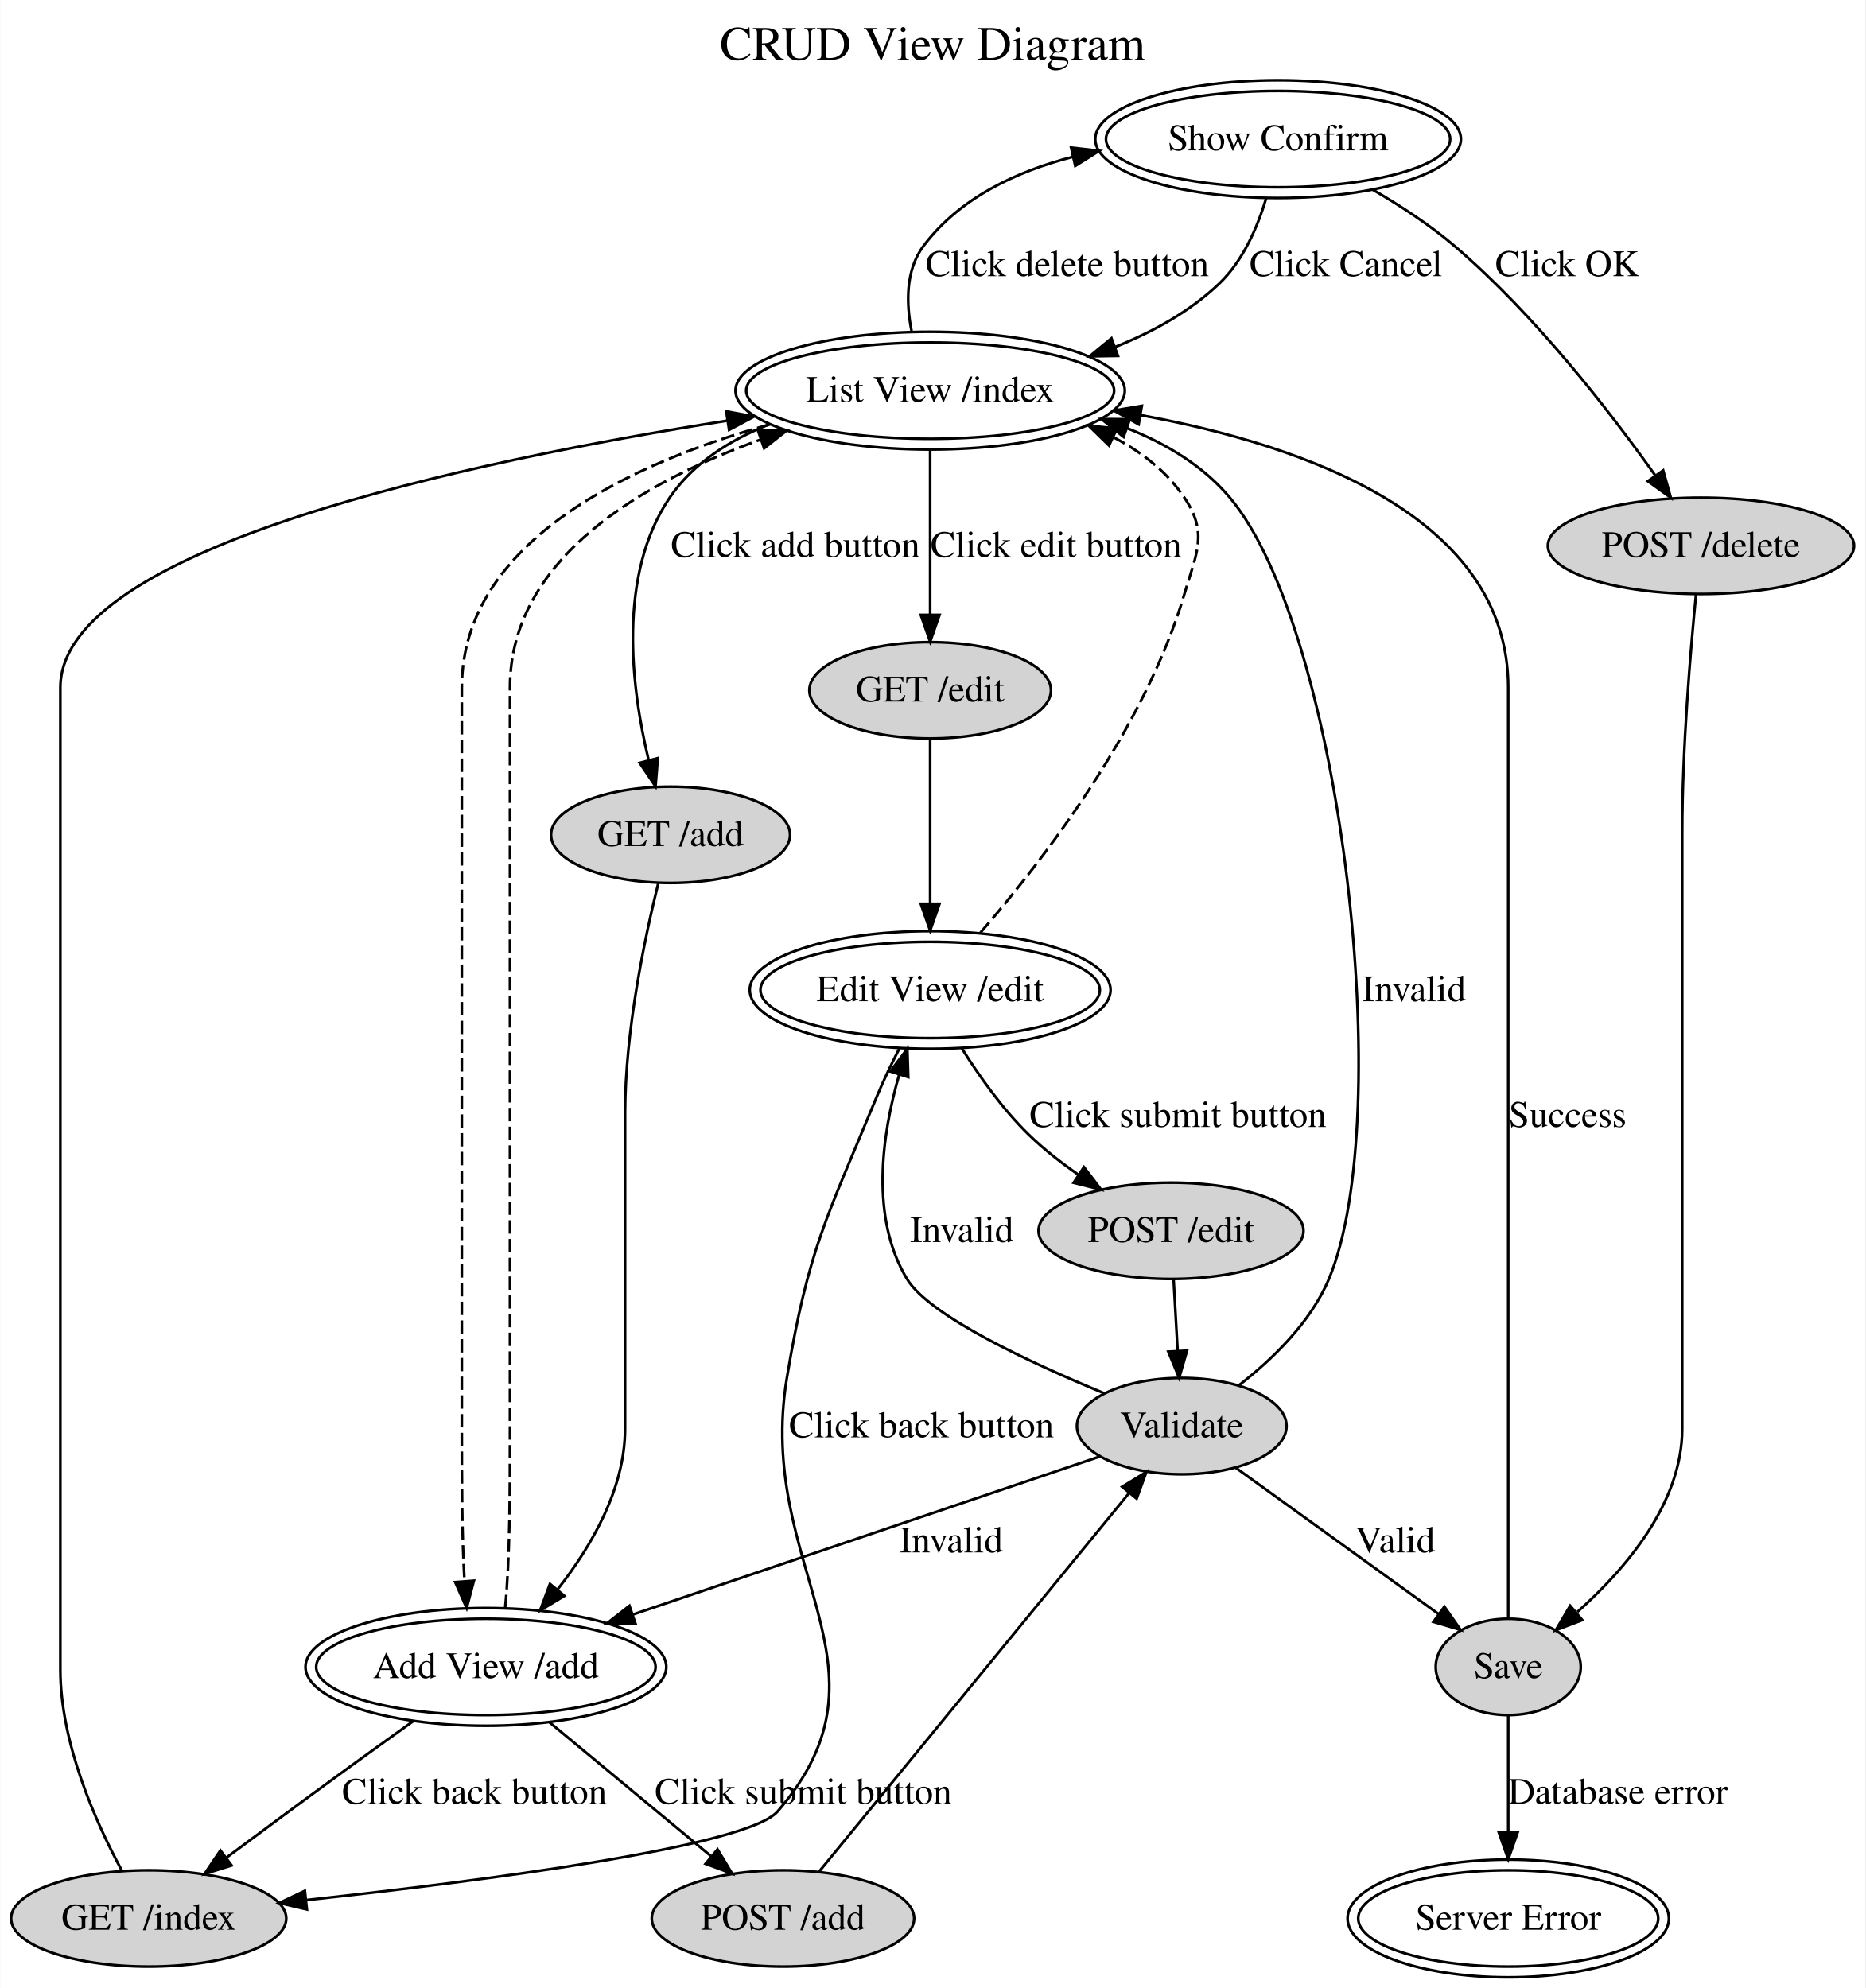
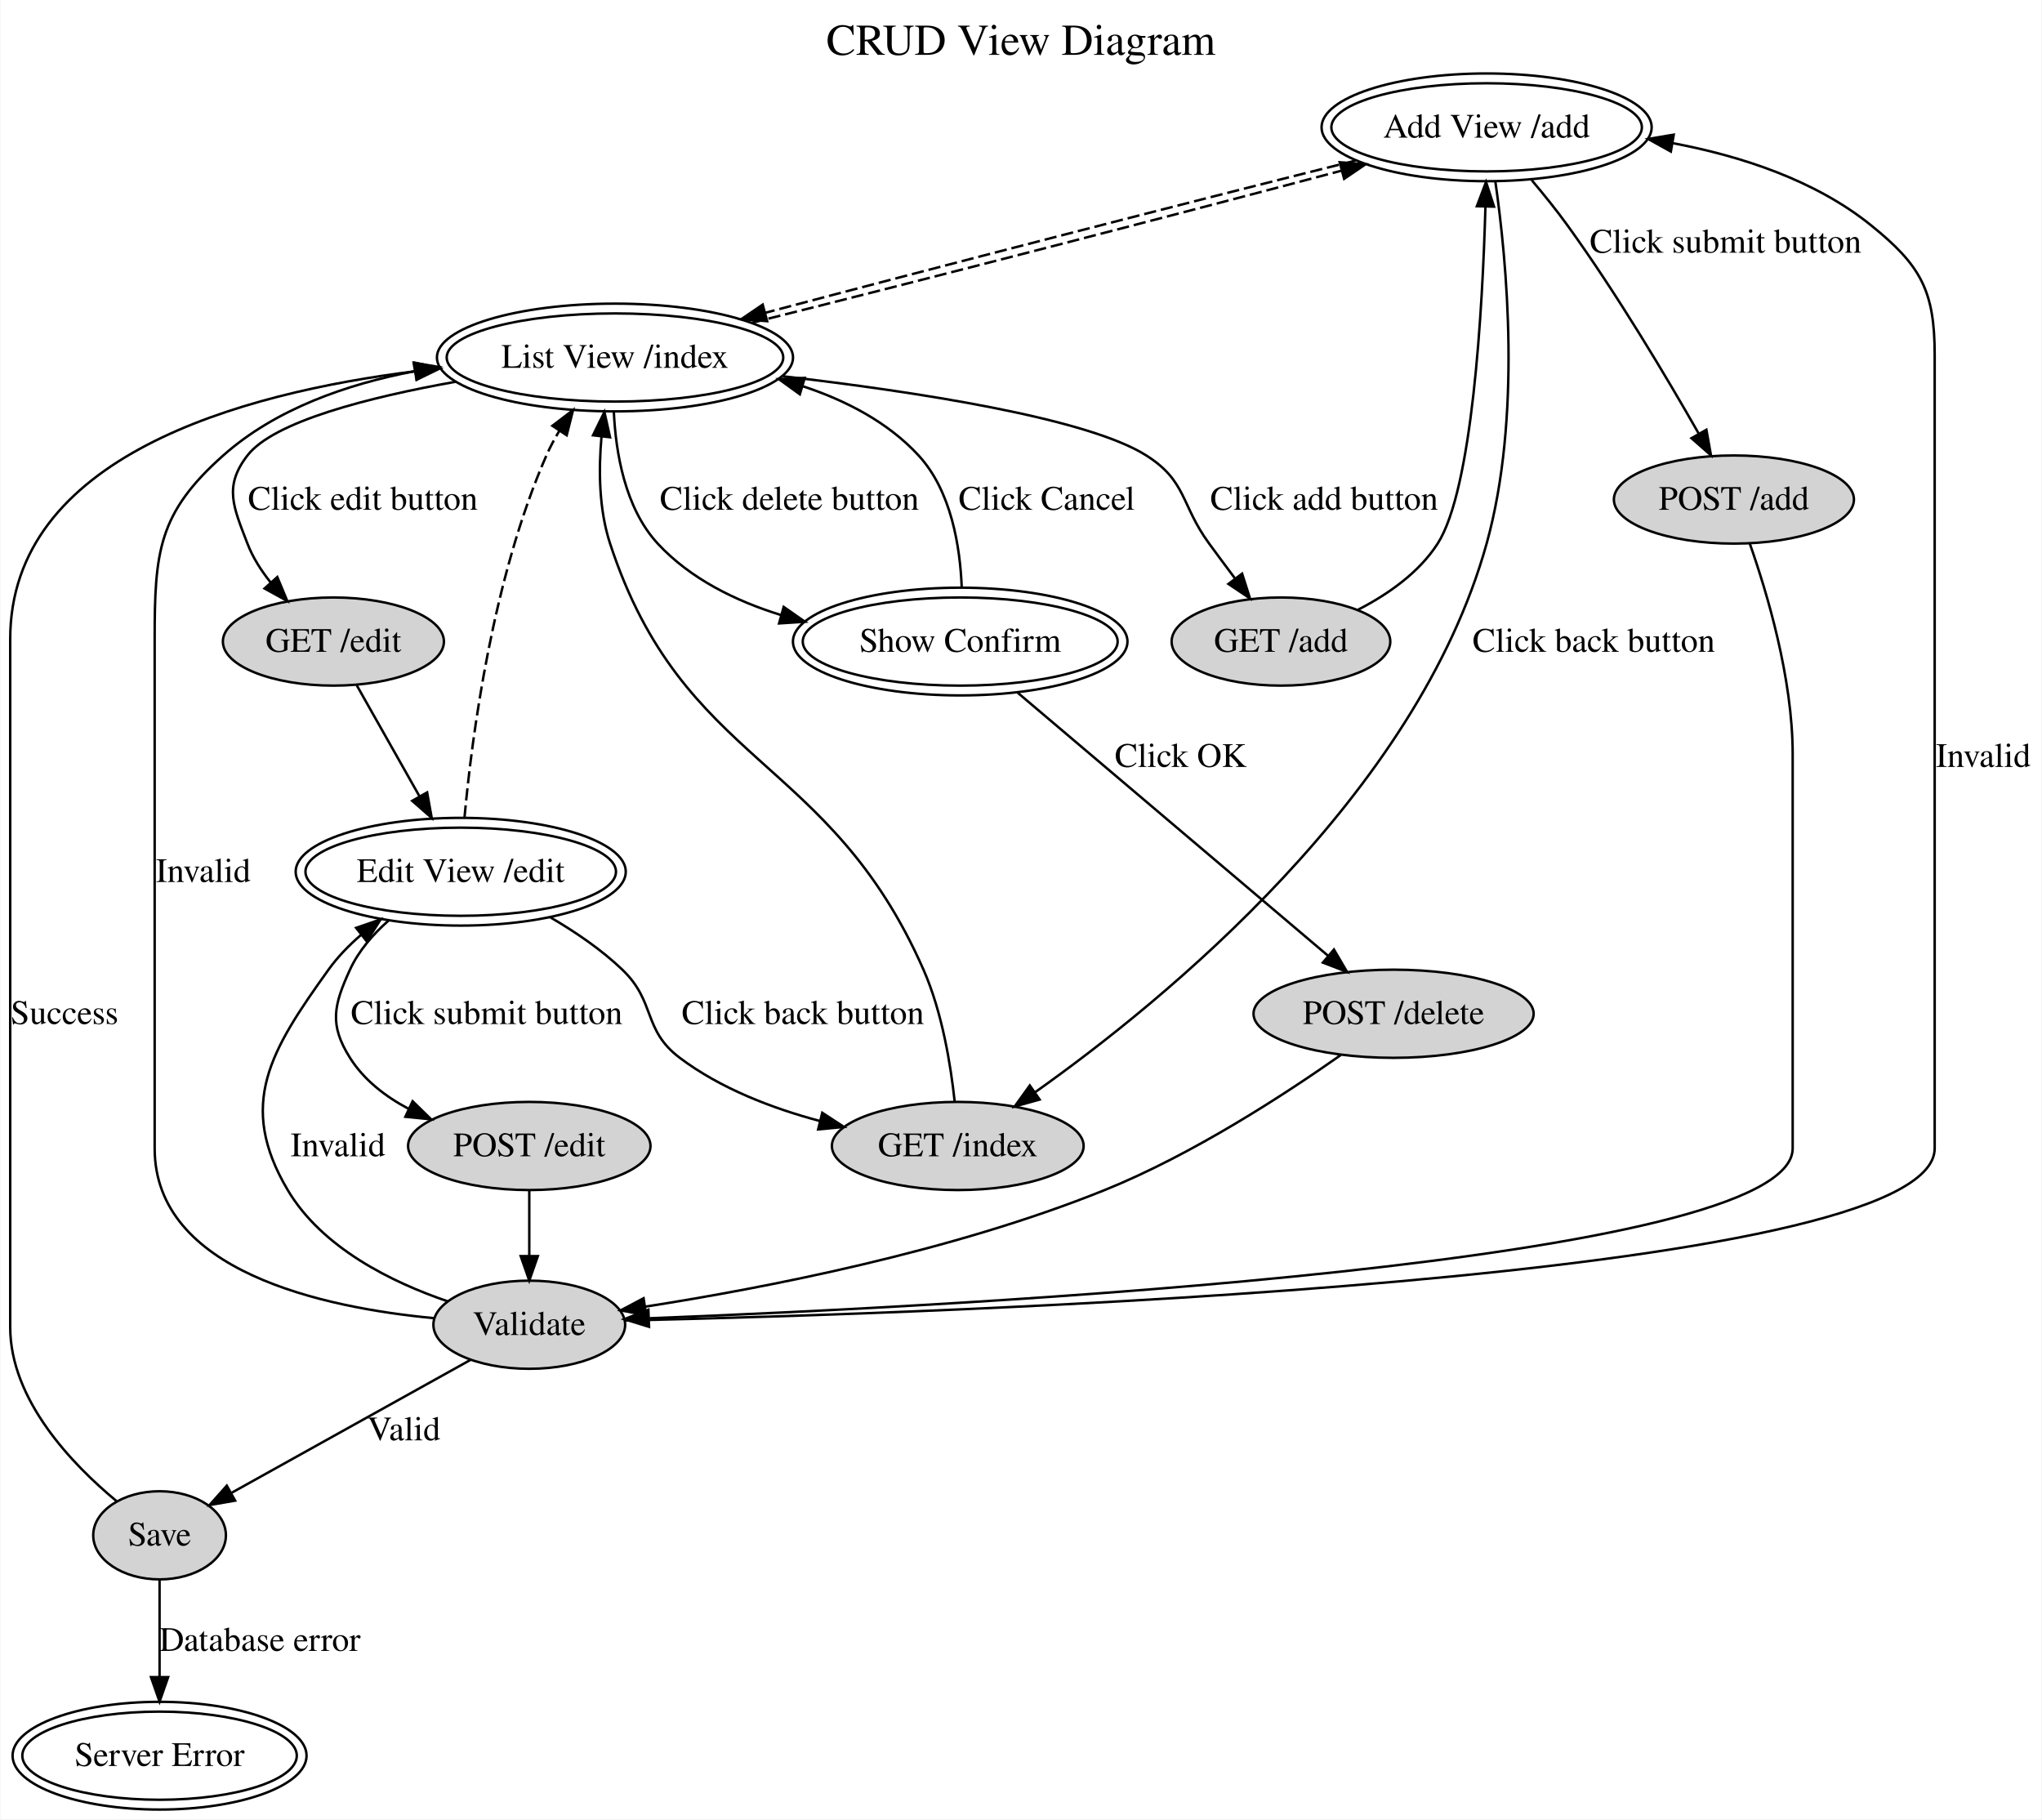
- <svg xmlns="http://www.w3.org/2000/svg" width="697pt" height="743pt" viewBox="0.00 0.00 696.81 743.00">
+ <svg xmlns="http://www.w3.org/2000/svg" width="834pt" height="743pt" viewBox="0.00 0.00 833.66 743.00">
  <g id="graph0" class="graph" transform="scale(1 1) rotate(0) translate(4 739)">
-     <polygon fill="white" stroke="none" points="-4,4 -4,-739 692.812,-739 692.812,4 -4,4" />
-     <text text-anchor="middle" x="344.406" y="-716.6" font-family="Times,serif" font-size="18.00">CRUD View Diagram</text>
+     <polygon fill="white" stroke="none" points="-4,4 -4,-739 829.655,-739 829.655,4 -4,4" />
+     <text text-anchor="middle" x="412.828" y="-716.6" font-family="Times,serif" font-size="18.00">CRUD View Diagram</text>
    <g id="node1" class="node">
-       <ellipse fill="none" stroke="black" cx="473.457" cy="-687" rx="64.312" ry="18" />
-       <ellipse fill="none" stroke="black" cx="473.457" cy="-687" rx="68.322" ry="22" />
-       <text text-anchor="middle" x="473.457" y="-682.8" font-family="Times,serif" font-size="14.00">Show Confirm </text>
+       <ellipse fill="none" stroke="black" cx="603" cy="-687" rx="63.416" ry="18" />
+       <ellipse fill="none" stroke="black" cx="603" cy="-687" rx="67.414" ry="22" />
+       <text text-anchor="middle" x="603" y="-682.8" font-family="Times,serif" font-size="14.00">Add View /add</text>
+     </g>
+     <g id="node2" class="node">
+       <ellipse fill="none" stroke="black" cx="247" cy="-593" rx="68.734" ry="18" />
+       <ellipse fill="none" stroke="black" cx="247" cy="-593" rx="72.727" ry="22" />
+       <text text-anchor="middle" x="247" y="-588.8" font-family="Times,serif" font-size="14.00">List View /index</text>
+     </g>
+     <g id="edge1" class="edge">
+       <path fill="none" stroke="black" stroke-dasharray="5,2" d="M549.429,-673.401C484.719,-657.289 376.28,-629.316 308.303,-611.239" />
+       <polygon fill="black" stroke="black" points="309.141,-607.84 298.577,-608.646 307.338,-614.604 309.141,-607.84" />
+     </g>
+     <g id="node9" class="node">
+       <ellipse fill="lightgrey" stroke="black" cx="704" cy="-535" rx="49.026" ry="18" />
+       <text text-anchor="middle" x="704" y="-530.8" font-family="Times,serif" font-size="14.00">POST /add</text>
+     </g>
+     <g id="edge5" class="edge">
+       <path fill="none" stroke="black" d="M621.418,-665.425C626.341,-659.611 631.531,-653.182 636,-647 656.248,-618.991 676.572,-584.834 689.654,-561.87" />
+       <polygon fill="black" stroke="black" points="692.759,-563.489 694.63,-553.061 686.664,-560.047 692.759,-563.489" />
+       <text text-anchor="middle" x="700.614" y="-635.8" font-family="Times,serif" font-size="14.00">Click submit button</text>
+     </g>
+     <g id="node10" class="node">
+       <ellipse fill="lightgrey" stroke="black" cx="387" cy="-271" rx="51.414" ry="18" />
+       <text text-anchor="middle" x="387" y="-266.8" font-family="Times,serif" font-size="14.00">GET /index</text>
+     </g>
+     <g id="edge4" class="edge">
+       <path fill="none" stroke="black" d="M606.551,-664.963C611.246,-632.509 617.36,-568.585 603,-517 574.407,-414.282 471.287,-330.281 418.546,-292.918" />
+       <polygon fill="black" stroke="black" points="420.432,-289.966 410.228,-287.116 416.427,-295.708 420.432,-289.966" />
+       <text text-anchor="middle" x="646.769" y="-472.8" font-family="Times,serif" font-size="14.00">Click back button</text>
+     </g>
+     <g id="edge2" class="edge">
+       <path fill="none" stroke="black" stroke-dasharray="5,2" d="M302.887,-607.176C368.451,-623.524 476.529,-651.415 543.577,-669.261" />
+       <polygon fill="black" stroke="black" points="543.002,-672.73 553.566,-671.927 544.807,-665.967 543.002,-672.73" />
+     </g>
+     <g id="node5" class="node">
+       <ellipse fill="none" stroke="black" cx="388" cy="-477" rx="64.312" ry="18" />
+       <ellipse fill="none" stroke="black" cx="388" cy="-477" rx="68.322" ry="22" />
+       <text text-anchor="middle" x="388" y="-472.8" font-family="Times,serif" font-size="14.00">Show Confirm </text>
+     </g>
+     <g id="edge8" class="edge">
+       <path fill="none" stroke="black" d="M246.526,-570.97C247.288,-554.318 251.026,-531.519 264.469,-517 277.74,-502.666 296.227,-493.569 314.862,-487.806" />
+       <polygon fill="black" stroke="black" points="315.905,-491.148 324.593,-485.085 314.02,-484.407 315.905,-491.148" />
+       <text text-anchor="middle" x="318.266" y="-530.8" font-family="Times,serif" font-size="14.00">Click delete button</text>
+     </g>
+     <g id="node6" class="node">
+       <ellipse fill="lightgrey" stroke="black" cx="519" cy="-477" rx="44.657" ry="18" />
+       <text text-anchor="middle" x="519" y="-472.8" font-family="Times,serif" font-size="14.00">GET /add</text>
+     </g>
+     <g id="edge6" class="edge">
+       <path fill="none" stroke="black" d="M315.599,-585.347C369.648,-579.073 439.787,-568.334 464,-553 480.603,-542.485 478.064,-532.855 489.676,-517 493.054,-512.387 496.69,-507.495 500.212,-502.792" />
+       <polygon fill="black" stroke="black" points="503.136,-504.728 506.35,-494.632 497.542,-500.52 503.136,-504.728" />
+       <text text-anchor="middle" x="536.662" y="-530.8" font-family="Times,serif" font-size="14.00">Click add button</text>
+     </g>
+     <g id="node13" class="node">
+       <ellipse fill="lightgrey" stroke="black" cx="132" cy="-477" rx="45.141" ry="18" />
+       <text text-anchor="middle" x="132" y="-472.8" font-family="Times,serif" font-size="14.00">GET /edit</text>
+     </g>
+     <g id="edge7" class="edge">
+       <path fill="none" stroke="black" d="M181.896,-583.091C146.441,-576.76 107.644,-566.897 96.897,-553 87.108,-540.343 91.164,-531.938 96.897,-517 99.071,-511.334 102.491,-505.975 106.362,-501.148" />
+       <polygon fill="black" stroke="black" points="109.09,-503.348 113.16,-493.565 103.878,-498.675 109.09,-503.348" />
+       <text text-anchor="middle" x="144.052" y="-530.8" font-family="Times,serif" font-size="14.00">Click edit button</text>
    </g>
    <g id="node3" class="node">
-       <ellipse fill="none" stroke="black" cx="343.457" cy="-593" rx="68.734" ry="18" />
-       <ellipse fill="none" stroke="black" cx="343.457" cy="-593" rx="72.727" ry="22" />
-       <text text-anchor="middle" x="343.457" y="-588.8" font-family="Times,serif" font-size="14.00">List View /index</text>
+       <ellipse fill="none" stroke="black" cx="184" cy="-383" rx="63.416" ry="18" />
+       <ellipse fill="none" stroke="black" cx="184" cy="-383" rx="67.414" ry="22" />
+       <text text-anchor="middle" x="184" y="-378.8" font-family="Times,serif" font-size="14.00">Edit View /edit</text>
    </g>
-     <g id="edge5" class="edge">
-       <path fill="none" stroke="black" d="M468.992,-664.798C465.748,-654.025 460.323,-641.459 451.457,-633 440.617,-622.657 426.834,-615.026 412.769,-609.405" />
-       <polygon fill="black" stroke="black" points="413.614,-605.987 403.02,-605.827 411.202,-612.558 413.614,-605.987" />
-       <text text-anchor="middle" x="498.807" y="-635.8" font-family="Times,serif" font-size="14.00">Click Cancel</text>
+     <g id="edge3" class="edge">
+       <path fill="none" stroke="black" stroke-dasharray="5,2" d="M185.541,-405.14C188.551,-438.004 196.97,-502.788 219,-553 220.494,-556.406 222.319,-559.81 224.312,-563.109" />
+       <polygon fill="black" stroke="black" points="221.441,-565.112 229.875,-571.524 227.281,-561.252 221.441,-565.112" />
    </g>
-     <g id="node10" class="node">
-       <ellipse fill="lightgrey" stroke="black" cx="631.457" cy="-535" rx="57.211" ry="18" />
-       <text text-anchor="middle" x="631.457" y="-530.8" font-family="Times,serif" font-size="14.00">POST /delete</text>
+     <g id="edge9" class="edge">
+       <path fill="none" stroke="black" d="M220.69,-364.32C230.858,-358.399 241.442,-351.19 250,-343 263.797,-329.795 258.214,-318.499 273.462,-307 290.087,-294.463 311.254,-286.372 330.797,-281.168" />
+       <polygon fill="black" stroke="black" points="331.66,-284.561 340.533,-278.771 329.986,-277.764 331.66,-284.561" />
+       <text text-anchor="middle" x="323.769" y="-320.8" font-family="Times,serif" font-size="14.00">Click back button</text>
    </g>
-     <g id="edge4" class="edge">
-       <path fill="none" stroke="black" d="M508.883,-668.076C519.239,-662.06 530.242,-654.86 539.457,-647 569.477,-621.394 597.41,-585.234 614.444,-561.227" />
-       <polygon fill="black" stroke="black" points="617.352,-563.176 620.21,-552.974 611.614,-559.167 617.352,-563.176" />
-       <text text-anchor="middle" x="581.483" y="-635.8" font-family="Times,serif" font-size="14.00">Click OK</text>
+     <g id="node12" class="node">
+       <ellipse fill="lightgrey" stroke="black" cx="212" cy="-271" rx="49.51" ry="18" />
+       <text text-anchor="middle" x="212" y="-266.8" font-family="Times,serif" font-size="14.00">POST /edit</text>
    </g>
-     <g id="node2" class="node">
-       <ellipse fill="none" stroke="black" cx="559.457" cy="-22" rx="56.051" ry="18" />
-       <ellipse fill="none" stroke="black" cx="559.457" cy="-22" rx="60.035" ry="22" />
-       <text text-anchor="middle" x="559.457" y="-17.8" font-family="Times,serif" font-size="14.00">Server Error </text>
+     <g id="edge10" class="edge">
+       <path fill="none" stroke="black" d="M154.628,-363.153C148.226,-357.508 142.314,-350.729 138.772,-343 132.108,-328.454 130.24,-320.535 138.772,-307 144.467,-297.967 153.207,-291.215 162.69,-286.185" />
+       <polygon fill="black" stroke="black" points="164.352,-289.272 171.935,-281.872 161.393,-282.928 164.352,-289.272" />
+       <text text-anchor="middle" x="194.614" y="-320.8" font-family="Times,serif" font-size="14.00">Click submit button</text>
    </g>
-     <g id="edge8" class="edge">
-       <path fill="none" stroke="black" d="M336.569,-614.965C334.453,-625.542 334.193,-638.001 340.926,-647 354.257,-664.82 375.336,-674.846 396.794,-680.386" />
-       <polygon fill="black" stroke="black" points="396.127,-683.823 406.654,-682.628 397.679,-676.998 396.127,-683.823" />
-       <text text-anchor="middle" x="394.723" y="-635.8" font-family="Times,serif" font-size="14.00">Click delete button</text>
+     <g id="node4" class="node">
+       <ellipse fill="none" stroke="black" cx="61" cy="-22" rx="56.051" ry="18" />
+       <ellipse fill="none" stroke="black" cx="61" cy="-22" rx="60.035" ry="22" />
+       <text text-anchor="middle" x="61" y="-17.8" font-family="Times,serif" font-size="14.00">Server Error </text>
    </g>
-     <g id="node5" class="node">
-       <ellipse fill="none" stroke="black" cx="177.457" cy="-116" rx="63.416" ry="18" />
-       <ellipse fill="none" stroke="black" cx="177.457" cy="-116" rx="67.414" ry="22" />
-       <text text-anchor="middle" x="177.457" y="-111.8" font-family="Times,serif" font-size="14.00">Add View /add</text>
-     </g>
-     <g id="edge1" class="edge">
-       <path fill="none" stroke="black" stroke-dasharray="5,2" d="M283.654,-580.399C232.896,-566.273 168.457,-537.143 168.457,-482 168.457,-482 168.457,-482 168.457,-205 168.457,-186.201 168.457,-165.143 169.456,-148.341" />
-       <polygon fill="black" stroke="black" points="172.976,-148.224 170.267,-137.981 165.998,-147.677 172.976,-148.224" />
+     <g id="edge12" class="edge">
+       <path fill="none" stroke="black" d="M388.625,-499.023C387.979,-515.672 384.389,-538.468 371,-553 358.485,-566.584 341.298,-575.468 323.706,-581.269" />
+       <polygon fill="black" stroke="black" points="322.502,-577.976 313.917,-584.185 324.501,-584.684 322.502,-577.976" />
+       <text text-anchor="middle" x="423.35" y="-530.8" font-family="Times,serif" font-size="14.00">Click Cancel</text>
    </g>
    <g id="node8" class="node">
-       <ellipse fill="lightgrey" stroke="black" cx="246.457" cy="-427" rx="44.657" ry="18" />
-       <text text-anchor="middle" x="246.457" y="-422.8" font-family="Times,serif" font-size="14.00">GET /add</text>
+       <ellipse fill="lightgrey" stroke="black" cx="565" cy="-325" rx="57.211" ry="18" />
+       <text text-anchor="middle" x="565" y="-320.8" font-family="Times,serif" font-size="14.00">POST /delete</text>
    </g>
-     <g id="edge6" class="edge">
-       <path fill="none" stroke="black" d="M283.309,-580.399C268.767,-574.621 254.905,-565.966 246.133,-553 226.594,-524.121 231.709,-482.253 238.227,-455.077" />
-       <polygon fill="black" stroke="black" points="241.694,-455.656 240.843,-445.095 234.922,-453.881 241.694,-455.656" />
-       <text text-anchor="middle" x="293.119" y="-530.8" font-family="Times,serif" font-size="14.00">Click add button</text>
+     <g id="edge11" class="edge">
+       <path fill="none" stroke="black" d="M411.504,-456.081C444.325,-428.267 503.727,-377.926 538.219,-348.696" />
+       <polygon fill="black" stroke="black" points="540.641,-351.231 546.007,-342.095 536.116,-345.891 540.641,-351.231" />
+       <text text-anchor="middle" x="478.026" y="-425.8" font-family="Times,serif" font-size="14.00">Click OK</text>
+     </g>
+     <g id="edge13" class="edge">
+       <path fill="none" stroke="black" d="M550.494,-490.004C562.599,-496.223 575.339,-505.065 583,-517 597.198,-539.119 601.321,-612.125 602.516,-654.6" />
+       <polygon fill="black" stroke="black" points="599.019,-654.78 602.761,-664.692 606.017,-654.61 599.019,-654.78" />
+     </g>
+     <g id="node7" class="node">
+       <ellipse fill="lightgrey" stroke="black" cx="61" cy="-112" rx="27.096" ry="18" />
+       <text text-anchor="middle" x="61" y="-107.8" font-family="Times,serif" font-size="14.00">Save</text>
+     </g>
+     <g id="edge14" class="edge">
+       <path fill="none" stroke="black" d="M43.356,-126.023C25.341,-140.963 0,-167.262 0,-197 0,-478 0,-478 0,-478 0,-552.427 93.597,-578.422 165.559,-587.408" />
+       <polygon fill="black" stroke="black" points="165.221,-590.893 175.557,-588.567 166.027,-583.939 165.221,-590.893" />
+       <text text-anchor="middle" x="22.162" y="-320.8" font-family="Times,serif" font-size="14.00">Success</text>
+     </g>
+     <g id="edge15" class="edge">
+       <path fill="none" stroke="black" d="M61,-93.614C61,-82.389 61,-67.463 61,-54.226" />
+       <polygon fill="black" stroke="black" points="64.5,-54.075 61,-44.075 57.5,-54.075 64.5,-54.075" />
+       <text text-anchor="middle" x="102.002" y="-64.8" font-family="Times,serif" font-size="14.00">Database error</text>
    </g>
    <g id="node11" class="node">
-       <ellipse fill="lightgrey" stroke="black" cx="343.457" cy="-481" rx="45.141" ry="18" />
-       <text text-anchor="middle" x="343.457" y="-476.8" font-family="Times,serif" font-size="14.00">GET /edit</text>
+       <ellipse fill="lightgrey" stroke="black" cx="212" cy="-198" rx="39.163" ry="18" />
+       <text text-anchor="middle" x="212" y="-193.8" font-family="Times,serif" font-size="14.00">Validate</text>
    </g>
-     <g id="edge7" class="edge">
-       <path fill="none" stroke="black" d="M343.457,-570.791C343.457,-553.278 343.457,-528.304 343.457,-509.3" />
-       <polygon fill="black" stroke="black" points="346.957,-509.172 343.457,-499.172 339.957,-509.172 346.957,-509.172" />
-       <text text-anchor="middle" x="390.509" y="-530.8" font-family="Times,serif" font-size="14.00">Click edit button</text>
+     <g id="edge16" class="edge">
+       <path fill="none" stroke="black" d="M543.482,-308.178C520.628,-292.082 482.915,-267.502 447,-253 384.618,-227.811 307.948,-212.967 259.512,-205.406" />
+       <polygon fill="black" stroke="black" points="259.736,-201.9 249.323,-203.858 258.684,-208.82 259.736,-201.9" />
    </g>
-     <g id="node4" class="node">
-       <ellipse fill="none" stroke="black" cx="343.457" cy="-369" rx="63.416" ry="18" />
-       <ellipse fill="none" stroke="black" cx="343.457" cy="-369" rx="67.414" ry="22" />
-       <text text-anchor="middle" x="343.457" y="-364.8" font-family="Times,serif" font-size="14.00">Edit View /edit</text>
+     <g id="edge17" class="edge">
+       <path fill="none" stroke="black" d="M710.432,-517.149C717.541,-496.979 728,-462.03 728,-431 728,-431 728,-431 728,-270 728,-223.164 390.054,-205.635 261.148,-200.652" />
+       <polygon fill="black" stroke="black" points="260.909,-197.14 250.784,-200.261 260.645,-204.135 260.909,-197.14" />
    </g>
-     <g id="edge2" class="edge">
-       <path fill="none" stroke="black" stroke-dasharray="5,2" d="M362.249,-390.437C385.427,-417.174 423.583,-466.58 438.457,-517 442.984,-532.346 447.367,-539.711 438.457,-553 431.93,-562.735 422.49,-570.043 412.064,-575.527" />
-       <polygon fill="black" stroke="black" points="410.282,-572.496 402.696,-579.892 413.238,-578.841 410.282,-572.496" />
+     <g id="edge18" class="edge">
+       <path fill="none" stroke="black" d="M385.722,-289.271C384.138,-304.053 380.64,-325.635 373,-343 334.339,-430.876 274.937,-425.783 245,-517 240.436,-530.906 240.264,-547.052 241.507,-560.795" />
+       <polygon fill="black" stroke="black" points="238.035,-561.237 242.685,-570.757 244.987,-560.416 238.035,-561.237" />
    </g>
-     <g id="node6" class="node">
-       <ellipse fill="lightgrey" stroke="black" cx="433.457" cy="-279" rx="49.51" ry="18" />
-       <text text-anchor="middle" x="433.457" y="-274.8" font-family="Times,serif" font-size="14.00">POST /edit</text>
+     <g id="edge20" class="edge">
+       <path fill="none" stroke="black" d="M251.002,-199.717C380.194,-202.602 786,-215.966 786,-270 786,-594 786,-594 786,-594 786,-620.237 780.416,-630.521 760,-647 737.227,-665.382 706.981,-675.261 679.118,-680.514" />
+       <polygon fill="black" stroke="black" points="678.247,-677.112 668.979,-682.247 679.426,-684.012 678.247,-677.112" />
+       <text text-anchor="middle" x="805.828" y="-425.8" font-family="Times,serif" font-size="14.00">Invalid</text>
    </g>
-     <g id="edge10" class="edge">
-       <path fill="none" stroke="black" d="M355.257,-347.222C361.783,-336.82 370.529,-324.462 380.229,-315 385.727,-309.638 392.158,-304.609 398.612,-300.128" />
-       <polygon fill="black" stroke="black" points="400.916,-302.802 407.341,-294.377 397.065,-296.956 400.916,-302.802" />
-       <text text-anchor="middle" x="436.071" y="-317.8" font-family="Times,serif" font-size="14.00">Click submit button</text>
+     <g id="edge22" class="edge">
+       <path fill="none" stroke="black" d="M172.996,-200.685C127.666,-204.982 59,-219.779 59,-270 59,-478 59,-478 59,-478 59,-513.581 60.398,-529.371 87,-553 108.418,-572.024 137.58,-582.131 165.143,-587.387" />
+       <polygon fill="black" stroke="black" points="164.761,-590.872 175.208,-589.111 165.943,-583.972 164.761,-590.872" />
+       <text text-anchor="middle" x="78.828" y="-378.8" font-family="Times,serif" font-size="14.00">Invalid</text>
    </g>
-     <g id="node13" class="node">
-       <ellipse fill="lightgrey" stroke="black" cx="51.457" cy="-22" rx="51.414" ry="18" />
-       <text text-anchor="middle" x="51.457" y="-17.8" font-family="Times,serif" font-size="14.00">GET /index</text>
-     </g>
-     <g id="edge9" class="edge">
-       <path fill="none" stroke="black" d="M332.015,-347.249C329.03,-341.435 325.954,-335.049 323.457,-329 304.763,-283.717 297.978,-272.322 289.919,-224 278.071,-152.965 333.61,-116.433 286.457,-62 275.019,-48.796 176.312,-36.033 110.514,-28.88" />
-       <polygon fill="black" stroke="black" points="110.571,-25.366 100.255,-27.781 109.825,-32.327 110.571,-25.366" />
-       <text text-anchor="middle" x="340.226" y="-201.8" font-family="Times,serif" font-size="14.00">Click back button</text>
-     </g>
-     <g id="edge3" class="edge">
-       <path fill="none" stroke="black" stroke-dasharray="5,2" d="M184.646,-137.981C186.457,-155.81 186.457,-182.083 186.457,-205 186.457,-482 186.457,-482 186.457,-482 186.457,-530.636 236.585,-559.036 280.254,-574.754" />
-       <polygon fill="black" stroke="black" points="279.146,-578.073 289.74,-578.012 281.419,-571.453 279.146,-578.073" />
-     </g>
-     <g id="node7" class="node">
-       <ellipse fill="lightgrey" stroke="black" cx="288.457" cy="-22" rx="49.026" ry="18" />
-       <text text-anchor="middle" x="288.457" y="-17.8" font-family="Times,serif" font-size="14.00">POST /add</text>
-     </g>
-     <g id="edge12" class="edge">
-       <path fill="none" stroke="black" d="M201.269,-95.264C218.947,-80.612 243.074,-60.615 261.467,-45.37" />
-       <polygon fill="black" stroke="black" points="264.004,-47.813 269.47,-38.737 259.537,-42.424 264.004,-47.813" />
-       <text text-anchor="middle" x="296.071" y="-64.8" font-family="Times,serif" font-size="14.00">Click submit button</text>
-     </g>
-     <g id="edge11" class="edge">
-       <path fill="none" stroke="black" d="M150.204,-95.652C141.466,-89.411 131.764,-82.442 122.919,-76 108.887,-65.781 93.403,-54.32 80.446,-44.677" />
-       <polygon fill="black" stroke="black" points="82.447,-41.803 72.337,-38.634 78.264,-47.416 82.447,-41.803" />
-       <text text-anchor="middle" x="173.226" y="-64.8" font-family="Times,serif" font-size="14.00">Click back button</text>
-     </g>
-     <g id="node9" class="node">
-       <ellipse fill="lightgrey" stroke="black" cx="437.457" cy="-206" rx="39.163" ry="18" />
-       <text text-anchor="middle" x="437.457" y="-201.8" font-family="Times,serif" font-size="14.00">Validate</text>
-     </g>
-     <g id="edge13" class="edge">
-       <path fill="none" stroke="black" d="M434.425,-260.813C434.877,-252.789 435.426,-243.047 435.932,-234.069" />
-       <polygon fill="black" stroke="black" points="439.429,-234.21 436.498,-224.029 432.441,-233.816 439.429,-234.21" />
-     </g>
-     <g id="edge14" class="edge">
-       <path fill="none" stroke="black" d="M301.864,-39.377C328.237,-71.59 386.962,-143.322 417.753,-180.933" />
-       <polygon fill="black" stroke="black" points="415.191,-183.328 424.234,-188.849 420.608,-178.894 415.191,-183.328" />
-     </g>
-     <g id="edge15" class="edge">
-       <path fill="none" stroke="black" d="M241.901,-409.01C236.866,-388.706 229.457,-353.629 229.457,-323 229.457,-323 229.457,-323 229.457,-205 229.457,-182.786 217.023,-161.255 204.316,-145.051" />
-       <polygon fill="black" stroke="black" points="206.789,-142.55 197.71,-137.088 201.401,-147.019 206.789,-142.55" />
+     <g id="edge21" class="edge">
+       <path fill="none" stroke="black" d="M178.659,-207.563C155.883,-215.34 127.381,-229.316 113.345,-253 92.605,-287.995 106.29,-309.945 130,-343 133.716,-348.18 138.335,-352.938 143.296,-357.214" />
+       <polygon fill="black" stroke="black" points="141.277,-360.08 151.294,-363.531 145.616,-354.586 141.277,-360.08" />
+       <text text-anchor="middle" x="133.828" y="-266.8" font-family="Times,serif" font-size="14.00">Invalid</text>
    </g>
    <g id="edge19" class="edge">
-       <path fill="none" stroke="black" d="M458.858,-221.27C471.213,-230.864 485.623,-244.712 492.457,-261 517.764,-321.313 497.47,-502.87 455.457,-553 445.476,-564.909 431.646,-573.186 417.104,-578.938" />
-       <polygon fill="black" stroke="black" points="415.725,-575.713 407.479,-582.365 418.073,-582.308 415.725,-575.713" />
-       <text text-anchor="middle" x="524.285" y="-364.8" font-family="Times,serif" font-size="14.00">Invalid</text>
-     </g>
-     <g id="edge18" class="edge">
-       <path fill="none" stroke="black" d="M408.489,-218.268C381.147,-229.563 343.13,-247.209 334.802,-261 321.016,-283.828 325.345,-314.564 331.845,-337.237" />
-       <polygon fill="black" stroke="black" points="328.587,-338.542 334.928,-347.03 335.264,-336.44 328.587,-338.542" />
-       <text text-anchor="middle" x="355.285" y="-274.8" font-family="Times,serif" font-size="14.00">Invalid</text>
-     </g>
-     <g id="edge17" class="edge">
-       <path fill="none" stroke="black" d="M406.867,-194.647C364.027,-180.147 285.462,-153.556 232.352,-135.58" />
-       <polygon fill="black" stroke="black" points="233.34,-132.219 222.746,-132.329 231.096,-138.85 233.34,-132.219" />
-       <text text-anchor="middle" x="351.285" y="-158.8" font-family="Times,serif" font-size="14.00">Invalid</text>
-     </g>
-     <g id="node12" class="node">
-       <ellipse fill="lightgrey" stroke="black" cx="559.457" cy="-116" rx="27.096" ry="18" />
-       <text text-anchor="middle" x="559.457" y="-111.8" font-family="Times,serif" font-size="14.00">Save</text>
-     </g>
-     <g id="edge16" class="edge">
-       <path fill="none" stroke="black" d="M457.603,-190.469C478.367,-175.491 510.819,-152.083 533.496,-135.726" />
-       <polygon fill="black" stroke="black" points="535.601,-138.523 541.664,-129.834 531.506,-132.846 535.601,-138.523" />
-       <text text-anchor="middle" x="517.233" y="-158.8" font-family="Times,serif" font-size="14.00">Valid</text>
-     </g>
-     <g id="edge20" class="edge">
-       <path fill="none" stroke="black" d="M629.618,-516.765C627.544,-495.809 624.457,-459.353 624.457,-428 624.457,-428 624.457,-428 624.457,-205 624.457,-177.329 603.406,-152.652 585.263,-136.524" />
-       <polygon fill="black" stroke="black" points="587.118,-133.509 577.218,-129.735 582.604,-138.859 587.118,-133.509" />
-     </g>
-     <g id="edge21" class="edge">
-       <path fill="none" stroke="black" d="M343.457,-462.812C343.457,-446.422 343.457,-421.349 343.457,-401.393" />
-       <polygon fill="black" stroke="black" points="346.957,-401.209 343.457,-391.209 339.957,-401.209 346.957,-401.209" />
+       <path fill="none" stroke="black" d="M188.074,-183.69C161.625,-168.977 119.001,-145.266 90.504,-129.413" />
+       <polygon fill="black" stroke="black" points="91.865,-126.165 81.425,-124.362 88.462,-132.282 91.865,-126.165" />
+       <text text-anchor="middle" x="160.776" y="-150.8" font-family="Times,serif" font-size="14.00">Valid</text>
    </g>
    <g id="edge23" class="edge">
-       <path fill="none" stroke="black" d="M559.457,-97.695C559.457,-85.465 559.457,-68.729 559.457,-54.198" />
-       <polygon fill="black" stroke="black" points="562.957,-54.103 559.457,-44.103 555.957,-54.103 562.957,-54.103" />
-       <text text-anchor="middle" x="600.459" y="-64.8" font-family="Times,serif" font-size="14.00">Database error</text>
-     </g>
-     <g id="edge22" class="edge">
-       <path fill="none" stroke="black" d="M559.457,-134.199C559.457,-151.938 559.457,-180.403 559.457,-205 559.457,-482 559.457,-482 559.457,-482 559.457,-545.682 483.983,-572.513 422.262,-583.808" />
-       <polygon fill="black" stroke="black" points="421.361,-580.411 412.097,-585.554 422.546,-587.31 421.361,-580.411" />
-       <text text-anchor="middle" x="581.619" y="-317.8" font-family="Times,serif" font-size="14.00">Success</text>
+       <path fill="none" stroke="black" d="M212,-252.813C212,-244.789 212,-235.047 212,-226.069" />
+       <polygon fill="black" stroke="black" points="215.5,-226.029 212,-216.029 208.5,-226.029 215.5,-226.029" />
    </g>
    <g id="edge24" class="edge">
-       <path fill="none" stroke="black" d="M41.377,-39.984C31.672,-57.971 18.457,-87.511 18.457,-115 18.457,-482 18.457,-482 18.457,-482 18.457,-534.354 171.685,-566.673 267.717,-581.788" />
-       <polygon fill="black" stroke="black" points="267.271,-585.26 277.688,-583.328 268.34,-578.342 267.271,-585.26" />
+       <path fill="none" stroke="black" d="M141.538,-459.126C148.676,-446.496 158.627,-428.89 167.102,-413.896" />
+       <polygon fill="black" stroke="black" points="170.276,-415.394 172.15,-404.966 164.182,-411.95 170.276,-415.394" />
    </g>
  </g>
</svg>
